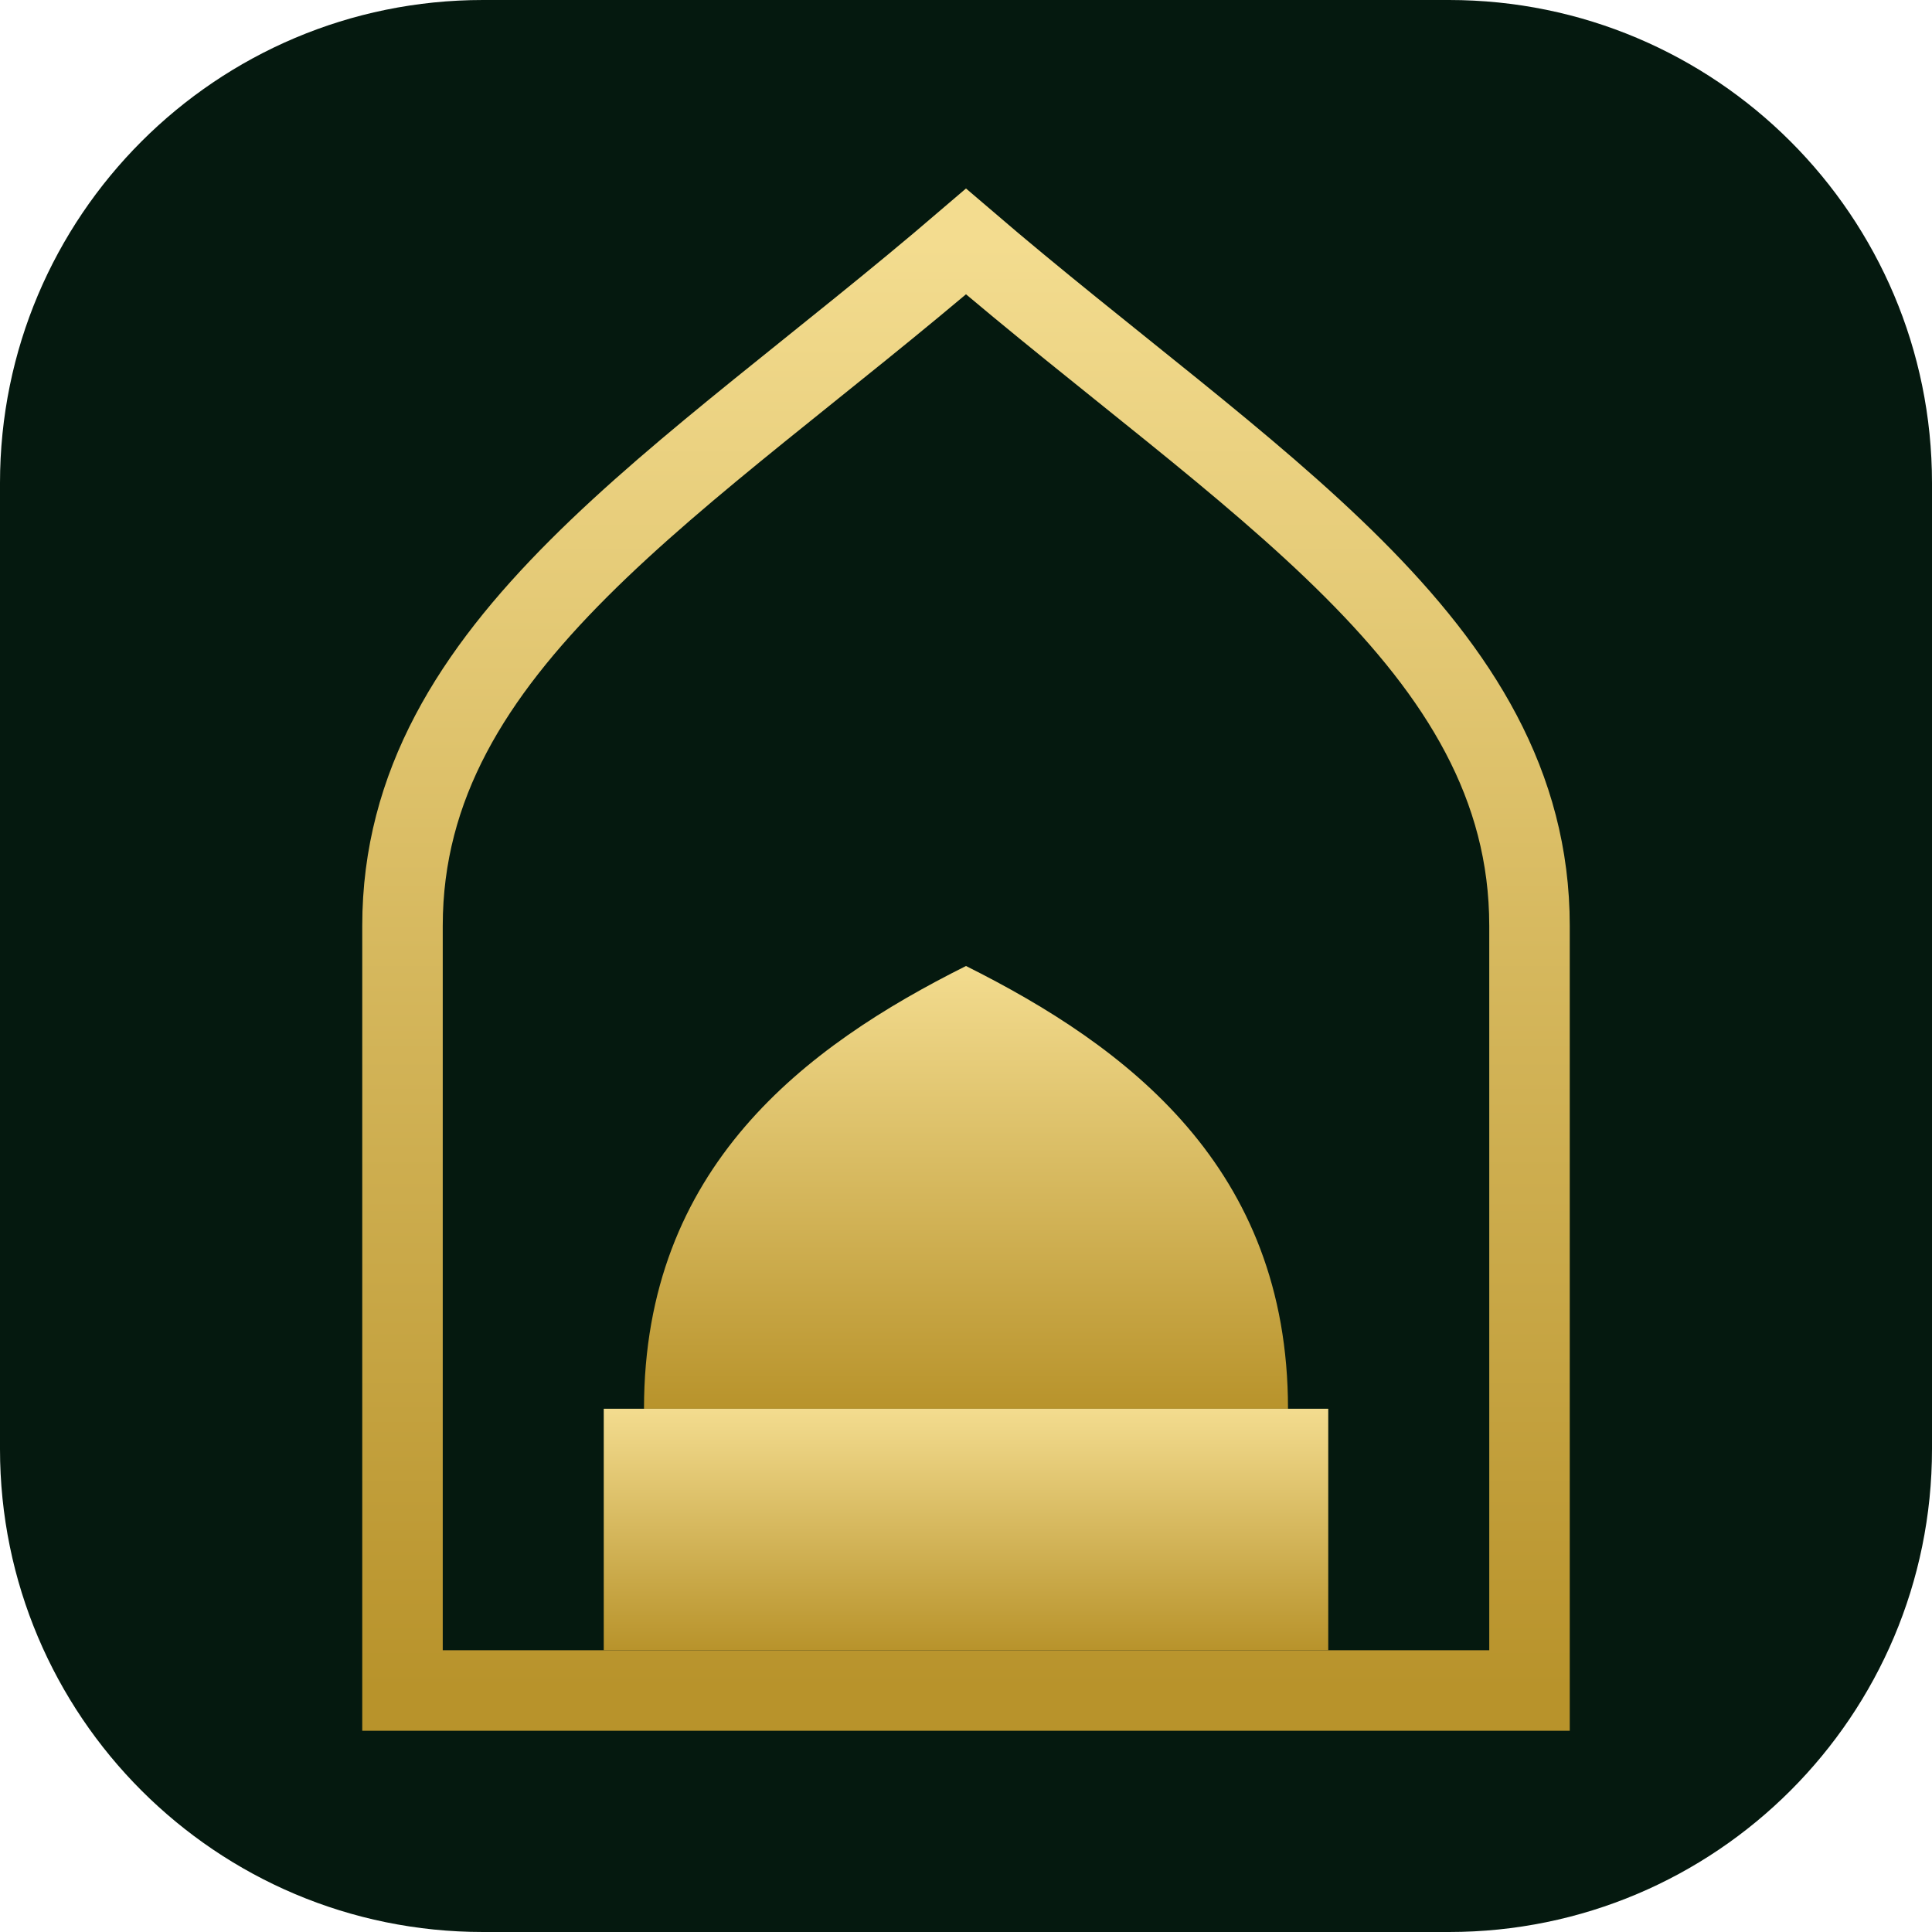
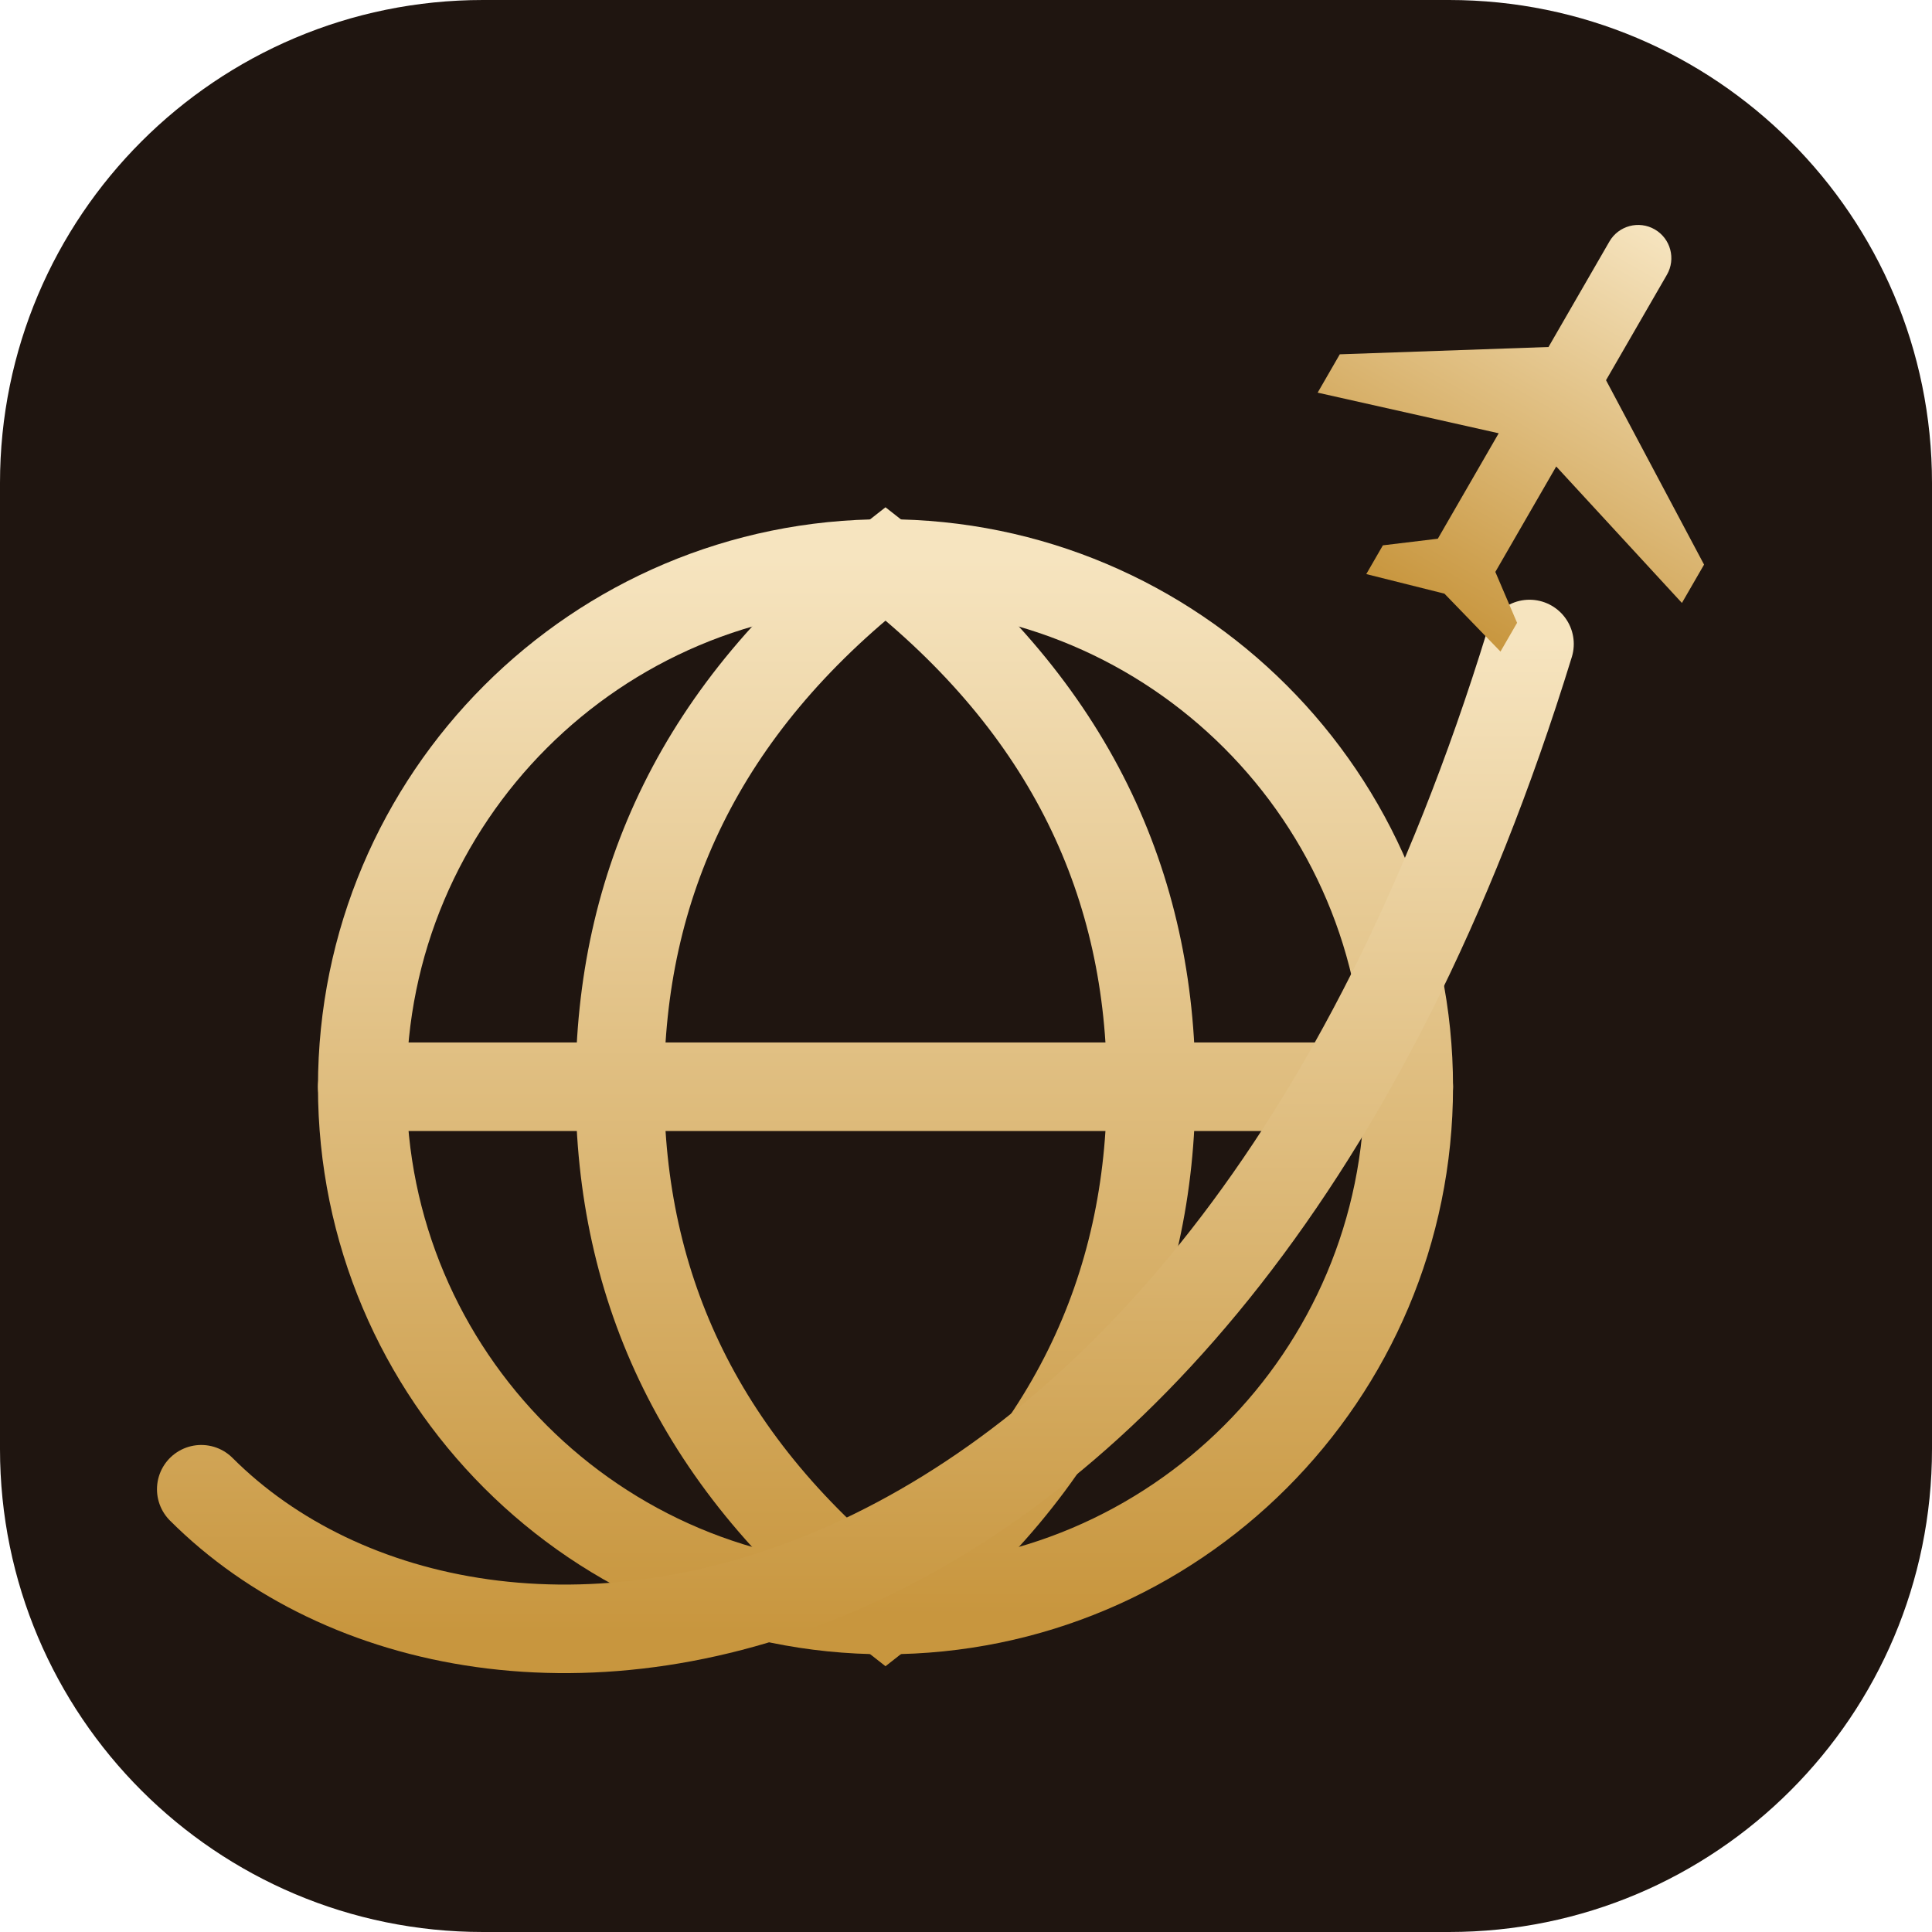
<svg xmlns="http://www.w3.org/2000/svg" viewBox="0 0 48 48">
  <defs>
    <linearGradient id="g" x1="0" y1="0" x2="0" y2="1">
-       <stop offset="0" stop-color="#f3dc8f" />
-       <stop offset="1" stop-color="#b8932b" />
+       <stop offset="0" stop-color="#f6e4bf" />
+       <stop offset="1" stop-color="#c8963e" />
    </linearGradient>
  </defs>
-   <rect width="48" height="48" rx="12" fill="#05190f" />
-   <path d="M10 42V23c0-7 7-11 14-17 7 6 14 10 14 17v19z" fill="none" stroke="url(#g)" stroke-width="2" />
-   <path d="M16 35c0-6 4-9 8-11 4 2 8 5 8 11z" fill="url(#g)" />
-   <rect x="15" y="35" width="18" height="6" fill="url(#g)" />
+   <rect width="48" height="48" rx="12" fill="#1f1510" />
+   <g fill="none" stroke="url(#g)" stroke-width="2.2" stroke-linecap="round">
+     <circle cx="22" cy="27" r="13" />
+     <path d="M22 14c-4.6 3.6-6.6 8-6.6 13s2 9.4 6.6 13c4.6-3.6 6.6-8 6.6-13s-2-9.4-6.6-13zM9 27h26" />
+     <path d="M5 37c7 7 25 5 33-21" />
+   </g>
+   <path transform="translate(32 4) scale(.55) rotate(30 12 12)" d="M21 16v-2l-8-5V3.5a1.5 1.5 0 0 0-3 0V9l-8 5v2l8-2.5V19l-2 1.5V22l3.5-1 3.5 1v-1.5L13 19v-5.5z" fill="url(#g)" />
</svg>
